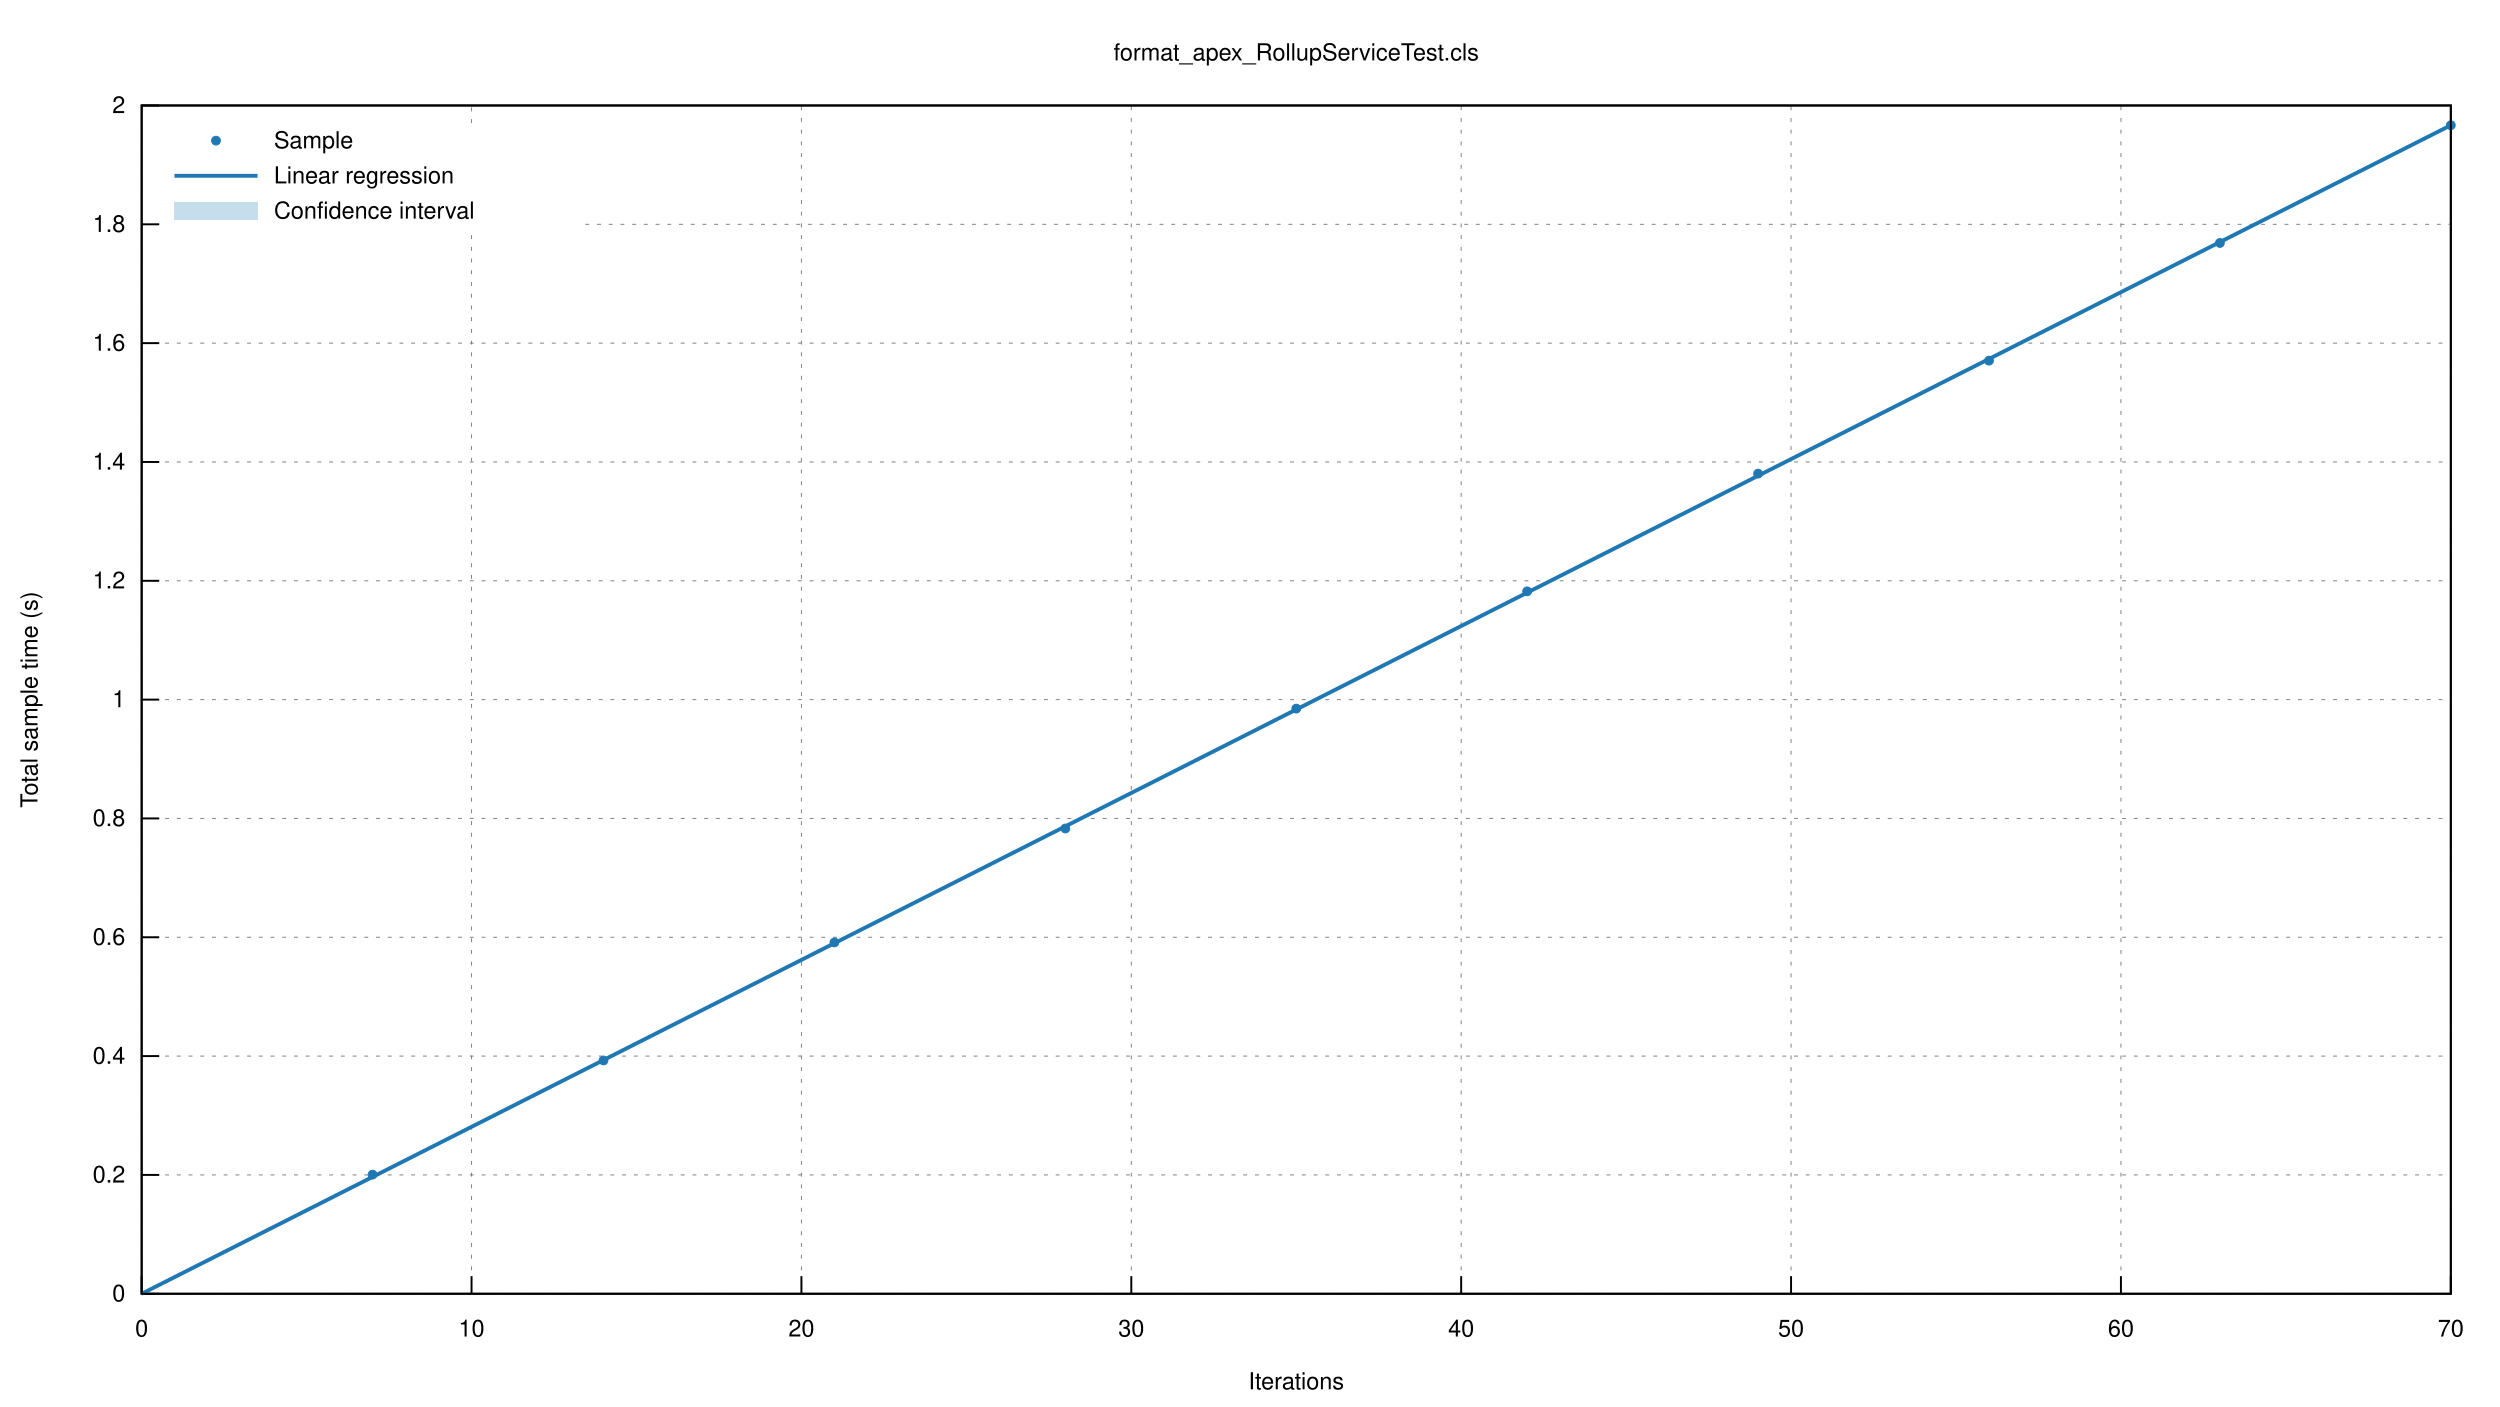
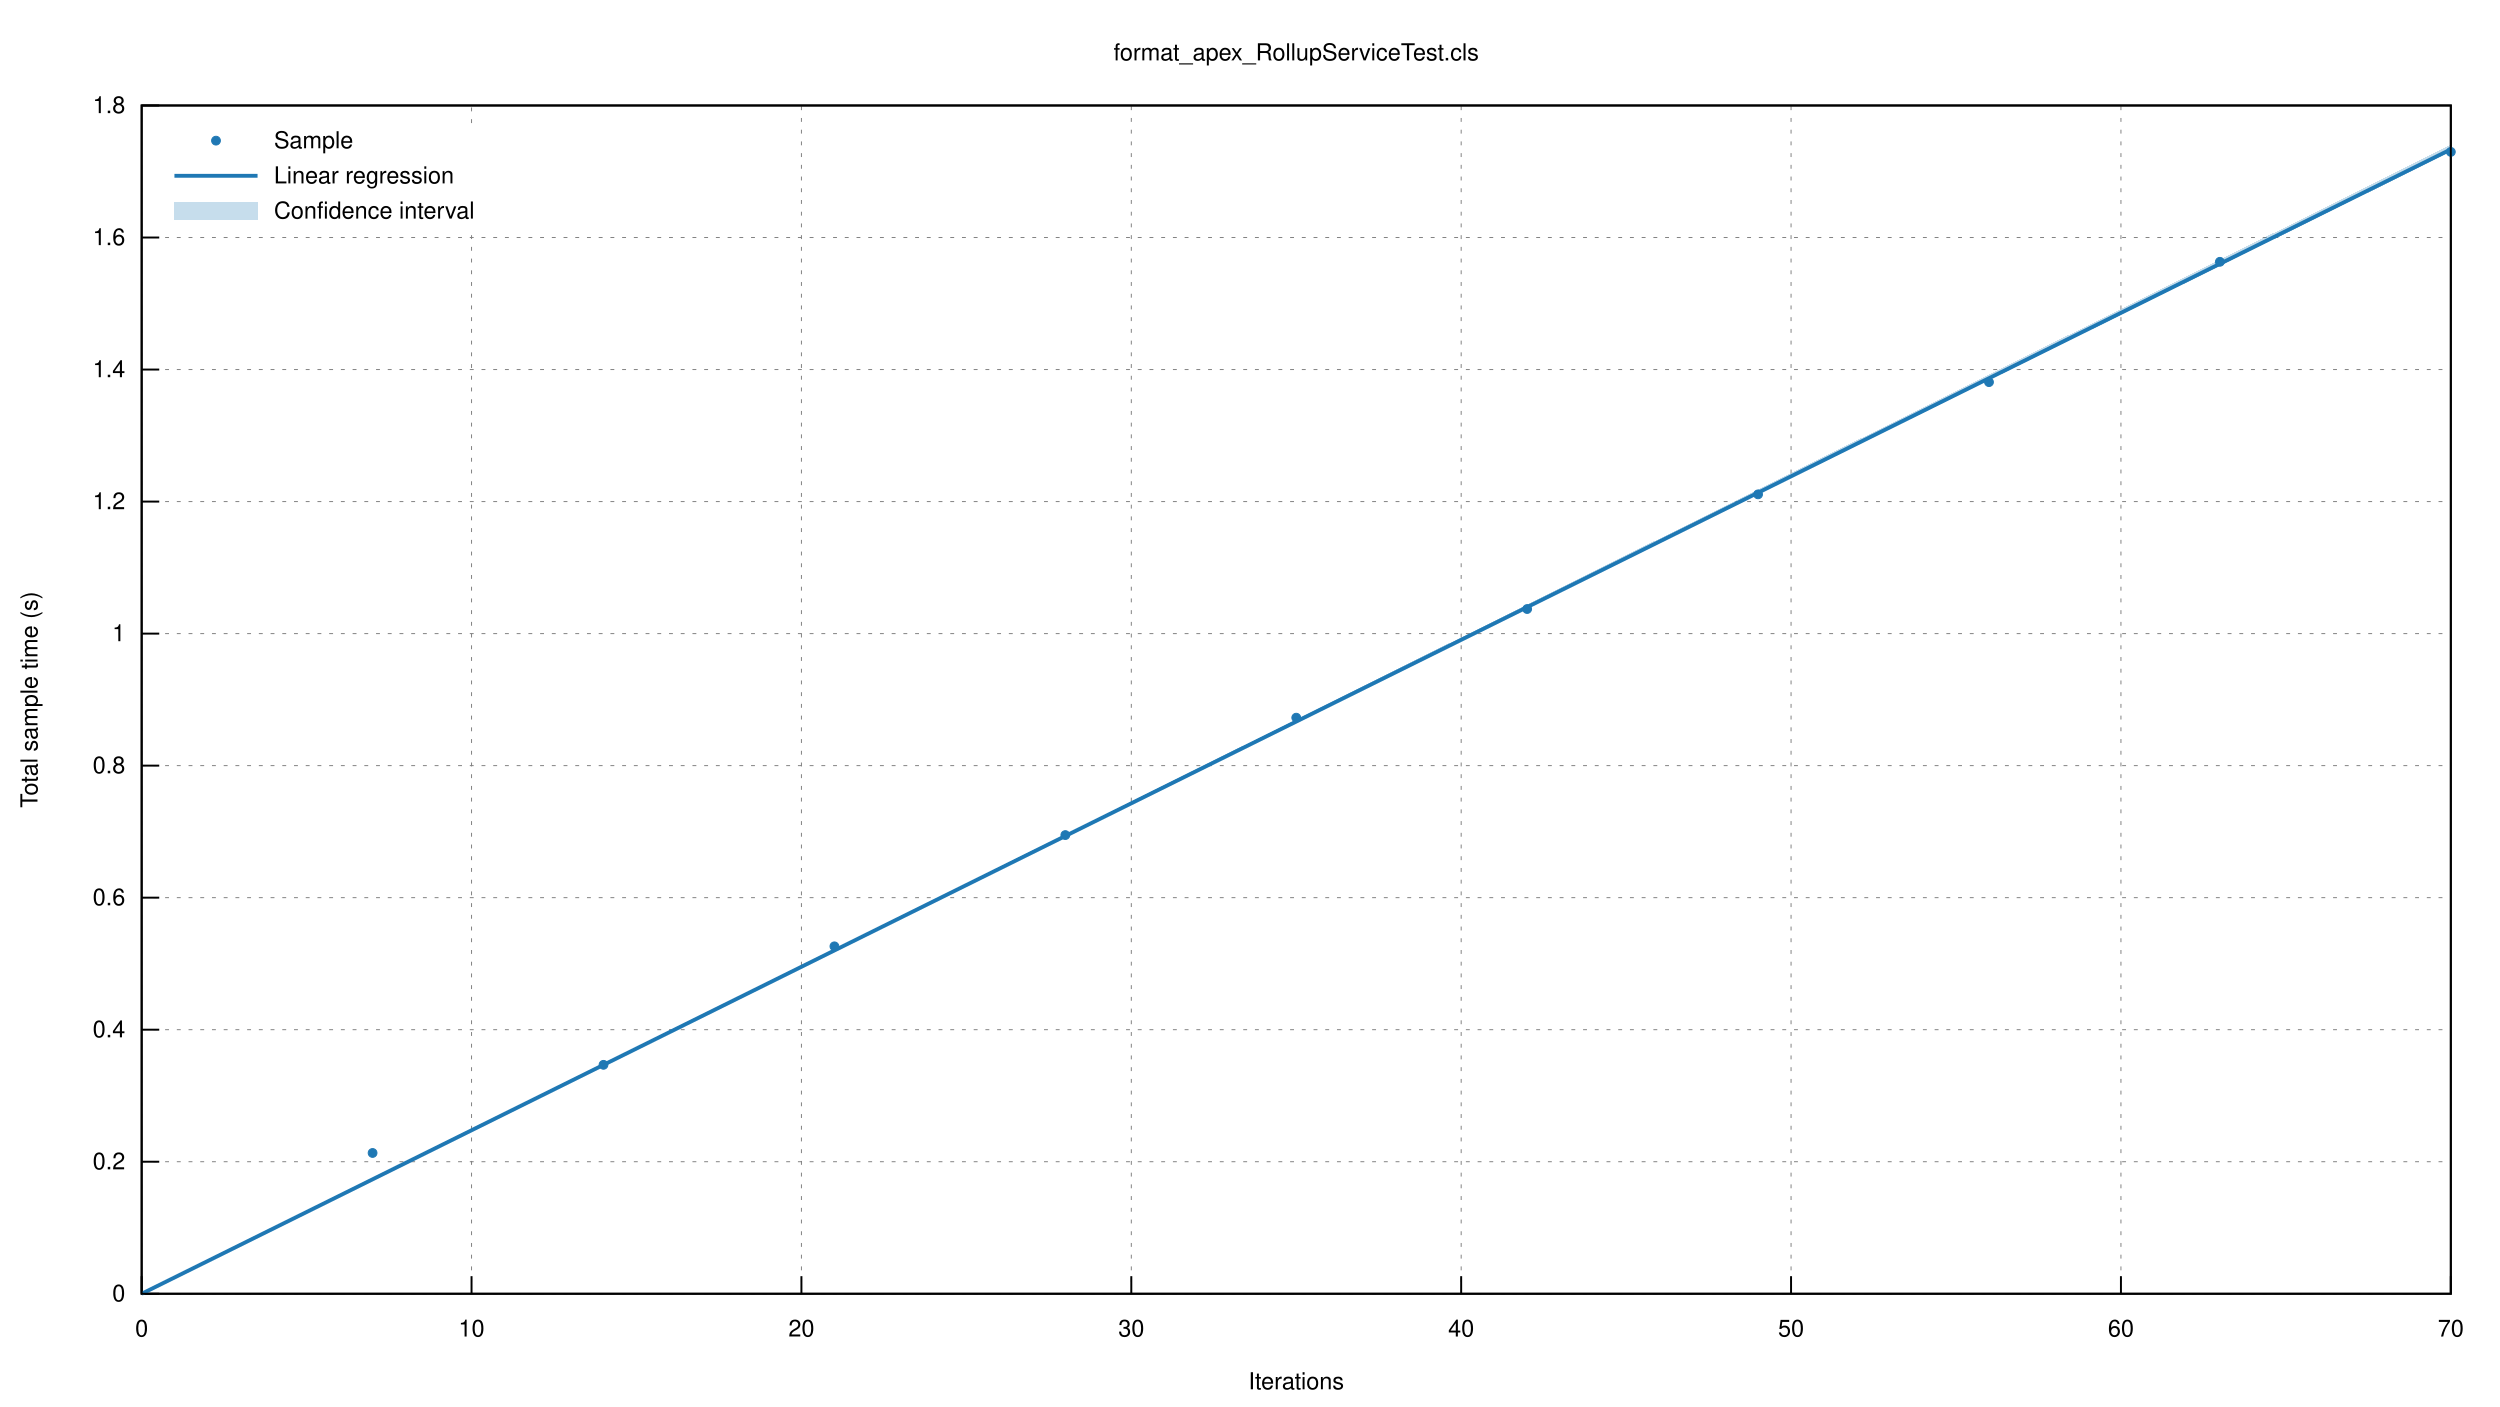
<svg xmlns="http://www.w3.org/2000/svg" xmlns:xlink="http://www.w3.org/1999/xlink" viewBox="0 0 1280 720">
  <g id="gnuplot_canvas">
    <rect x="0" y="0" width="1280" height="720" fill="none" />
    <defs>
      <circle id="gpDot" r="0.5" stroke-width="0.5" stroke="currentColor" />
      <path id="gpPt0" stroke-width="0.222" stroke="currentColor" d="M-1,0 h2 M0,-1 v2" />
      <path id="gpPt1" stroke-width="0.222" stroke="currentColor" d="M-1,-1 L1,1 M1,-1 L-1,1" />
      <path id="gpPt2" stroke-width="0.222" stroke="currentColor" d="M-1,0 L1,0 M0,-1 L0,1 M-1,-1 L1,1 M-1,1 L1,-1" />
      <rect id="gpPt3" stroke-width="0.222" stroke="currentColor" x="-1" y="-1" width="2" height="2" />
      <rect id="gpPt4" stroke-width="0.222" stroke="currentColor" fill="currentColor" x="-1" y="-1" width="2" height="2" />
      <circle id="gpPt5" stroke-width="0.222" stroke="currentColor" cx="0" cy="0" r="1" />
      <use xlink:href="#gpPt5" id="gpPt6" fill="currentColor" stroke="none" />
      <path id="gpPt7" stroke-width="0.222" stroke="currentColor" d="M0,-1.33 L-1.33,0.67 L1.33,0.67 z" />
      <use xlink:href="#gpPt7" id="gpPt8" fill="currentColor" stroke="none" />
      <use xlink:href="#gpPt7" id="gpPt9" stroke="currentColor" transform="rotate(180)" />
      <use xlink:href="#gpPt9" id="gpPt10" fill="currentColor" stroke="none" />
      <use xlink:href="#gpPt3" id="gpPt11" stroke="currentColor" transform="rotate(45)" />
      <use xlink:href="#gpPt11" id="gpPt12" fill="currentColor" stroke="none" />
      <path id="gpPt13" stroke-width="0.222" stroke="currentColor" d="M0,1.330 L1.265,0.411 L0.782,-1.067 L-0.782,-1.076 L-1.265,0.411 z" />
      <use xlink:href="#gpPt13" id="gpPt14" fill="currentColor" stroke="none" />
      <filter id="textbox" filterUnits="objectBoundingBox" x="0" y="0" height="1" width="1">
        <feFlood flood-color="white" flood-opacity="1" result="bgnd" />
        <feComposite in="SourceGraphic" in2="bgnd" operator="atop" />
      </filter>
      <filter id="greybox" filterUnits="objectBoundingBox" x="0" y="0" height="1" width="1">
        <feFlood flood-color="lightgrey" flood-opacity="1" result="grey" />
        <feComposite in="SourceGraphic" in2="grey" operator="atop" />
      </filter>
    </defs>
    <g fill="none" color="white" stroke="currentColor" stroke-width="1.00" stroke-linecap="butt" stroke-linejoin="miter">
</g>
    <g fill="none" color="black" stroke="currentColor" stroke-width="1.00" stroke-linecap="butt" stroke-linejoin="miter">
</g>
    <g fill="none" color="black" stroke="black" stroke-width="0.50" stroke-linecap="butt" stroke-linejoin="miter">
</g>
    <g fill="none" color="gray" stroke="currentColor" stroke-width="0.50" stroke-linecap="butt" stroke-linejoin="miter">
      <path stroke="gray" stroke-dasharray="2,4" class="gridline" d="M72.53,662.40 L1254.82,662.40  " />
    </g>
    <g fill="none" color="gray" stroke="gray" stroke-width="1.00" stroke-linecap="butt" stroke-linejoin="miter">
</g>
    <g fill="none" color="black" stroke="currentColor" stroke-width="1.00" stroke-linecap="butt" stroke-linejoin="miter">
      <path stroke="black" d="M72.53,662.40 L81.53,662.40  " />
      <g transform="translate(64.14,666.30)" stroke="none" fill="black" font-family="Helvetica" font-size="12.00" text-anchor="end">
        <text>
          <tspan font-family="Helvetica"> 0</tspan>
        </text>
      </g>
    </g>
    <g fill="none" color="black" stroke="currentColor" stroke-width="1.00" stroke-linecap="butt" stroke-linejoin="miter">
</g>
    <g fill="none" color="black" stroke="black" stroke-width="0.50" stroke-linecap="butt" stroke-linejoin="miter">
</g>
    <g fill="none" color="gray" stroke="currentColor" stroke-width="0.50" stroke-linecap="butt" stroke-linejoin="miter">
-       <path stroke="gray" stroke-dasharray="2,4" class="gridline" d="M72.53,601.56 L1254.82,601.56  " />
-     </g>
-     <g fill="none" color="gray" stroke="gray" stroke-width="1.00" stroke-linecap="butt" stroke-linejoin="miter">
- </g>
-     <g fill="none" color="black" stroke="currentColor" stroke-width="1.00" stroke-linecap="butt" stroke-linejoin="miter">
-       <path stroke="black" d="M72.53,601.56 L81.53,601.56  " />
-       <g transform="translate(64.14,605.46)" stroke="none" fill="black" font-family="Helvetica" font-size="12.00" text-anchor="end">
+       <path stroke="gray" stroke-dasharray="2,4" class="gridline" d="M72.53,594.80 L1254.82,594.80  " />
+     </g>
+     <g fill="none" color="gray" stroke="gray" stroke-width="1.00" stroke-linecap="butt" stroke-linejoin="miter">
+ </g>
+     <g fill="none" color="black" stroke="currentColor" stroke-width="1.00" stroke-linecap="butt" stroke-linejoin="miter">
+       <path stroke="black" d="M72.53,594.80 L81.53,594.80  " />
+       <g transform="translate(64.14,598.70)" stroke="none" fill="black" font-family="Helvetica" font-size="12.00" text-anchor="end">
        <text>
          <tspan font-family="Helvetica"> 0.2</tspan>
        </text>
      </g>
    </g>
    <g fill="none" color="black" stroke="currentColor" stroke-width="1.00" stroke-linecap="butt" stroke-linejoin="miter">
</g>
    <g fill="none" color="black" stroke="black" stroke-width="0.50" stroke-linecap="butt" stroke-linejoin="miter">
</g>
    <g fill="none" color="gray" stroke="currentColor" stroke-width="0.50" stroke-linecap="butt" stroke-linejoin="miter">
-       <path stroke="gray" stroke-dasharray="2,4" class="gridline" d="M72.53,540.72 L1254.82,540.72  " />
-     </g>
-     <g fill="none" color="gray" stroke="gray" stroke-width="1.00" stroke-linecap="butt" stroke-linejoin="miter">
- </g>
-     <g fill="none" color="black" stroke="currentColor" stroke-width="1.00" stroke-linecap="butt" stroke-linejoin="miter">
-       <path stroke="black" d="M72.53,540.72 L81.53,540.72  " />
-       <g transform="translate(64.14,544.62)" stroke="none" fill="black" font-family="Helvetica" font-size="12.00" text-anchor="end">
+       <path stroke="gray" stroke-dasharray="2,4" class="gridline" d="M72.53,527.20 L1254.82,527.20  " />
+     </g>
+     <g fill="none" color="gray" stroke="gray" stroke-width="1.00" stroke-linecap="butt" stroke-linejoin="miter">
+ </g>
+     <g fill="none" color="black" stroke="currentColor" stroke-width="1.00" stroke-linecap="butt" stroke-linejoin="miter">
+       <path stroke="black" d="M72.53,527.20 L81.53,527.20  " />
+       <g transform="translate(64.14,531.10)" stroke="none" fill="black" font-family="Helvetica" font-size="12.00" text-anchor="end">
        <text>
          <tspan font-family="Helvetica"> 0.4</tspan>
        </text>
      </g>
    </g>
    <g fill="none" color="black" stroke="currentColor" stroke-width="1.00" stroke-linecap="butt" stroke-linejoin="miter">
</g>
    <g fill="none" color="black" stroke="black" stroke-width="0.50" stroke-linecap="butt" stroke-linejoin="miter">
</g>
    <g fill="none" color="gray" stroke="currentColor" stroke-width="0.50" stroke-linecap="butt" stroke-linejoin="miter">
-       <path stroke="gray" stroke-dasharray="2,4" class="gridline" d="M72.53,479.88 L1254.82,479.88  " />
-     </g>
-     <g fill="none" color="gray" stroke="gray" stroke-width="1.00" stroke-linecap="butt" stroke-linejoin="miter">
- </g>
-     <g fill="none" color="black" stroke="currentColor" stroke-width="1.00" stroke-linecap="butt" stroke-linejoin="miter">
-       <path stroke="black" d="M72.53,479.88 L81.53,479.88  " />
-       <g transform="translate(64.14,483.78)" stroke="none" fill="black" font-family="Helvetica" font-size="12.00" text-anchor="end">
+       <path stroke="gray" stroke-dasharray="2,4" class="gridline" d="M72.53,459.60 L1254.82,459.60  " />
+     </g>
+     <g fill="none" color="gray" stroke="gray" stroke-width="1.00" stroke-linecap="butt" stroke-linejoin="miter">
+ </g>
+     <g fill="none" color="black" stroke="currentColor" stroke-width="1.00" stroke-linecap="butt" stroke-linejoin="miter">
+       <path stroke="black" d="M72.53,459.60 L81.53,459.60  " />
+       <g transform="translate(64.14,463.50)" stroke="none" fill="black" font-family="Helvetica" font-size="12.00" text-anchor="end">
        <text>
          <tspan font-family="Helvetica"> 0.6</tspan>
        </text>
      </g>
    </g>
    <g fill="none" color="black" stroke="currentColor" stroke-width="1.00" stroke-linecap="butt" stroke-linejoin="miter">
</g>
    <g fill="none" color="black" stroke="black" stroke-width="0.50" stroke-linecap="butt" stroke-linejoin="miter">
</g>
    <g fill="none" color="gray" stroke="currentColor" stroke-width="0.50" stroke-linecap="butt" stroke-linejoin="miter">
-       <path stroke="gray" stroke-dasharray="2,4" class="gridline" d="M72.53,419.04 L1254.82,419.04  " />
-     </g>
-     <g fill="none" color="gray" stroke="gray" stroke-width="1.00" stroke-linecap="butt" stroke-linejoin="miter">
- </g>
-     <g fill="none" color="black" stroke="currentColor" stroke-width="1.00" stroke-linecap="butt" stroke-linejoin="miter">
-       <path stroke="black" d="M72.53,419.04 L81.53,419.04  " />
-       <g transform="translate(64.14,422.94)" stroke="none" fill="black" font-family="Helvetica" font-size="12.00" text-anchor="end">
+       <path stroke="gray" stroke-dasharray="2,4" class="gridline" d="M72.53,392.00 L1254.82,392.00  " />
+     </g>
+     <g fill="none" color="gray" stroke="gray" stroke-width="1.00" stroke-linecap="butt" stroke-linejoin="miter">
+ </g>
+     <g fill="none" color="black" stroke="currentColor" stroke-width="1.00" stroke-linecap="butt" stroke-linejoin="miter">
+       <path stroke="black" d="M72.53,392.00 L81.53,392.00  " />
+       <g transform="translate(64.14,395.90)" stroke="none" fill="black" font-family="Helvetica" font-size="12.00" text-anchor="end">
        <text>
          <tspan font-family="Helvetica"> 0.8</tspan>
        </text>
      </g>
    </g>
    <g fill="none" color="black" stroke="currentColor" stroke-width="1.00" stroke-linecap="butt" stroke-linejoin="miter">
</g>
    <g fill="none" color="black" stroke="black" stroke-width="0.50" stroke-linecap="butt" stroke-linejoin="miter">
</g>
    <g fill="none" color="gray" stroke="currentColor" stroke-width="0.50" stroke-linecap="butt" stroke-linejoin="miter">
-       <path stroke="gray" stroke-dasharray="2,4" class="gridline" d="M72.53,358.20 L1254.82,358.20  " />
-     </g>
-     <g fill="none" color="gray" stroke="gray" stroke-width="1.00" stroke-linecap="butt" stroke-linejoin="miter">
- </g>
-     <g fill="none" color="black" stroke="currentColor" stroke-width="1.00" stroke-linecap="butt" stroke-linejoin="miter">
-       <path stroke="black" d="M72.53,358.20 L81.53,358.20  " />
-       <g transform="translate(64.14,362.10)" stroke="none" fill="black" font-family="Helvetica" font-size="12.00" text-anchor="end">
+       <path stroke="gray" stroke-dasharray="2,4" class="gridline" d="M72.53,324.41 L1254.82,324.41  " />
+     </g>
+     <g fill="none" color="gray" stroke="gray" stroke-width="1.00" stroke-linecap="butt" stroke-linejoin="miter">
+ </g>
+     <g fill="none" color="black" stroke="currentColor" stroke-width="1.00" stroke-linecap="butt" stroke-linejoin="miter">
+       <path stroke="black" d="M72.53,324.41 L81.53,324.41  " />
+       <g transform="translate(64.14,328.31)" stroke="none" fill="black" font-family="Helvetica" font-size="12.00" text-anchor="end">
        <text>
          <tspan font-family="Helvetica"> 1</tspan>
        </text>
      </g>
    </g>
    <g fill="none" color="black" stroke="currentColor" stroke-width="1.00" stroke-linecap="butt" stroke-linejoin="miter">
</g>
    <g fill="none" color="black" stroke="black" stroke-width="0.50" stroke-linecap="butt" stroke-linejoin="miter">
</g>
    <g fill="none" color="gray" stroke="currentColor" stroke-width="0.50" stroke-linecap="butt" stroke-linejoin="miter">
-       <path stroke="gray" stroke-dasharray="2,4" class="gridline" d="M72.53,297.37 L1254.82,297.37  " />
-     </g>
-     <g fill="none" color="gray" stroke="gray" stroke-width="1.00" stroke-linecap="butt" stroke-linejoin="miter">
- </g>
-     <g fill="none" color="black" stroke="currentColor" stroke-width="1.00" stroke-linecap="butt" stroke-linejoin="miter">
-       <path stroke="black" d="M72.53,297.37 L81.53,297.37  " />
-       <g transform="translate(64.14,301.27)" stroke="none" fill="black" font-family="Helvetica" font-size="12.00" text-anchor="end">
+       <path stroke="gray" stroke-dasharray="2,4" class="gridline" d="M72.53,256.81 L1254.82,256.81  " />
+     </g>
+     <g fill="none" color="gray" stroke="gray" stroke-width="1.00" stroke-linecap="butt" stroke-linejoin="miter">
+ </g>
+     <g fill="none" color="black" stroke="currentColor" stroke-width="1.00" stroke-linecap="butt" stroke-linejoin="miter">
+       <path stroke="black" d="M72.53,256.81 L81.53,256.81  " />
+       <g transform="translate(64.14,260.71)" stroke="none" fill="black" font-family="Helvetica" font-size="12.00" text-anchor="end">
        <text>
          <tspan font-family="Helvetica"> 1.2</tspan>
        </text>
      </g>
    </g>
    <g fill="none" color="black" stroke="currentColor" stroke-width="1.00" stroke-linecap="butt" stroke-linejoin="miter">
</g>
    <g fill="none" color="black" stroke="black" stroke-width="0.50" stroke-linecap="butt" stroke-linejoin="miter">
</g>
    <g fill="none" color="gray" stroke="currentColor" stroke-width="0.50" stroke-linecap="butt" stroke-linejoin="miter">
-       <path stroke="gray" stroke-dasharray="2,4" class="gridline" d="M72.53,236.53 L1254.82,236.53  " />
-     </g>
-     <g fill="none" color="gray" stroke="gray" stroke-width="1.00" stroke-linecap="butt" stroke-linejoin="miter">
- </g>
-     <g fill="none" color="black" stroke="currentColor" stroke-width="1.00" stroke-linecap="butt" stroke-linejoin="miter">
-       <path stroke="black" d="M72.53,236.53 L81.53,236.53  " />
-       <g transform="translate(64.14,240.43)" stroke="none" fill="black" font-family="Helvetica" font-size="12.00" text-anchor="end">
+       <path stroke="gray" stroke-dasharray="2,4" class="gridline" d="M72.53,189.21 L1254.82,189.21  " />
+     </g>
+     <g fill="none" color="gray" stroke="gray" stroke-width="1.00" stroke-linecap="butt" stroke-linejoin="miter">
+ </g>
+     <g fill="none" color="black" stroke="currentColor" stroke-width="1.00" stroke-linecap="butt" stroke-linejoin="miter">
+       <path stroke="black" d="M72.53,189.21 L81.53,189.21  " />
+       <g transform="translate(64.14,193.11)" stroke="none" fill="black" font-family="Helvetica" font-size="12.00" text-anchor="end">
        <text>
          <tspan font-family="Helvetica"> 1.4</tspan>
        </text>
      </g>
    </g>
    <g fill="none" color="black" stroke="currentColor" stroke-width="1.00" stroke-linecap="butt" stroke-linejoin="miter">
</g>
    <g fill="none" color="black" stroke="black" stroke-width="0.50" stroke-linecap="butt" stroke-linejoin="miter">
</g>
    <g fill="none" color="gray" stroke="currentColor" stroke-width="0.50" stroke-linecap="butt" stroke-linejoin="miter">
-       <path stroke="gray" stroke-dasharray="2,4" class="gridline" d="M72.53,175.69 L1254.82,175.69  " />
-     </g>
-     <g fill="none" color="gray" stroke="gray" stroke-width="1.00" stroke-linecap="butt" stroke-linejoin="miter">
- </g>
-     <g fill="none" color="black" stroke="currentColor" stroke-width="1.00" stroke-linecap="butt" stroke-linejoin="miter">
-       <path stroke="black" d="M72.53,175.69 L81.53,175.69  " />
-       <g transform="translate(64.14,179.59)" stroke="none" fill="black" font-family="Helvetica" font-size="12.00" text-anchor="end">
+       <path stroke="gray" stroke-dasharray="2,4" class="gridline" d="M72.53,121.61 L1254.82,121.61  " />
+     </g>
+     <g fill="none" color="gray" stroke="gray" stroke-width="1.00" stroke-linecap="butt" stroke-linejoin="miter">
+ </g>
+     <g fill="none" color="black" stroke="currentColor" stroke-width="1.00" stroke-linecap="butt" stroke-linejoin="miter">
+       <path stroke="black" d="M72.53,121.61 L81.53,121.61  " />
+       <g transform="translate(64.14,125.51)" stroke="none" fill="black" font-family="Helvetica" font-size="12.00" text-anchor="end">
        <text>
          <tspan font-family="Helvetica"> 1.6</tspan>
-         </text>
-       </g>
-     </g>
-     <g fill="none" color="black" stroke="currentColor" stroke-width="1.00" stroke-linecap="butt" stroke-linejoin="miter">
- </g>
-     <g fill="none" color="black" stroke="black" stroke-width="0.50" stroke-linecap="butt" stroke-linejoin="miter">
- </g>
-     <g fill="none" color="gray" stroke="currentColor" stroke-width="0.50" stroke-linecap="butt" stroke-linejoin="miter">
-       <path stroke="gray" stroke-dasharray="2,4" class="gridline" d="M72.53,114.85 L80.92,114.85 M299.67,114.85 L1254.82,114.85  " />
-     </g>
-     <g fill="none" color="gray" stroke="gray" stroke-width="1.00" stroke-linecap="butt" stroke-linejoin="miter">
- </g>
-     <g fill="none" color="black" stroke="currentColor" stroke-width="1.00" stroke-linecap="butt" stroke-linejoin="miter">
-       <path stroke="black" d="M72.53,114.85 L81.53,114.85  " />
-       <g transform="translate(64.14,118.75)" stroke="none" fill="black" font-family="Helvetica" font-size="12.00" text-anchor="end">
-         <text>
-           <tspan font-family="Helvetica"> 1.8</tspan>
        </text>
      </g>
    </g>
    <g fill="none" color="black" stroke="currentColor" stroke-width="1.00" stroke-linecap="butt" stroke-linejoin="miter">
</g>
    <g fill="none" color="black" stroke="black" stroke-width="0.50" stroke-linecap="butt" stroke-linejoin="miter">
</g>
    <g fill="none" color="gray" stroke="currentColor" stroke-width="0.50" stroke-linecap="butt" stroke-linejoin="miter">
      <path stroke="gray" stroke-dasharray="2,4" class="gridline" d="M72.53,54.01 L1254.82,54.01  " />
    </g>
    <g fill="none" color="gray" stroke="gray" stroke-width="1.00" stroke-linecap="butt" stroke-linejoin="miter">
</g>
    <g fill="none" color="black" stroke="currentColor" stroke-width="1.00" stroke-linecap="butt" stroke-linejoin="miter">
      <path stroke="black" d="M72.53,54.01 L81.53,54.01  " />
      <g transform="translate(64.14,57.91)" stroke="none" fill="black" font-family="Helvetica" font-size="12.00" text-anchor="end">
        <text>
-           <tspan font-family="Helvetica"> 2</tspan>
+           <tspan font-family="Helvetica"> 1.8</tspan>
        </text>
      </g>
    </g>
    <g fill="none" color="black" stroke="currentColor" stroke-width="1.00" stroke-linecap="butt" stroke-linejoin="miter">
</g>
    <g fill="none" color="black" stroke="black" stroke-width="0.50" stroke-linecap="butt" stroke-linejoin="miter">
</g>
    <g fill="none" color="gray" stroke="currentColor" stroke-width="0.50" stroke-linecap="butt" stroke-linejoin="miter">
      <path stroke="gray" stroke-dasharray="2,4" class="gridline" d="M72.53,662.40 L72.53,54.01  " />
    </g>
    <g fill="none" color="gray" stroke="gray" stroke-width="1.00" stroke-linecap="butt" stroke-linejoin="miter">
</g>
    <g fill="none" color="black" stroke="currentColor" stroke-width="1.00" stroke-linecap="butt" stroke-linejoin="miter">
      <path stroke="black" d="M72.53,662.40 L72.53,653.40  " />
      <g transform="translate(72.53,684.30)" stroke="none" fill="black" font-family="Helvetica" font-size="12.00" text-anchor="middle">
        <text>
          <tspan font-family="Helvetica"> 0</tspan>
        </text>
      </g>
    </g>
    <g fill="none" color="black" stroke="currentColor" stroke-width="1.00" stroke-linecap="butt" stroke-linejoin="miter">
</g>
    <g fill="none" color="black" stroke="black" stroke-width="0.50" stroke-linecap="butt" stroke-linejoin="miter">
</g>
    <g fill="none" color="gray" stroke="currentColor" stroke-width="0.50" stroke-linecap="butt" stroke-linejoin="miter">
      <path stroke="gray" stroke-dasharray="2,4" class="gridline" d="M241.43,662.40 L241.43,117.01 M241.43,63.01 L241.43,54.01  " />
    </g>
    <g fill="none" color="gray" stroke="gray" stroke-width="1.00" stroke-linecap="butt" stroke-linejoin="miter">
</g>
    <g fill="none" color="black" stroke="currentColor" stroke-width="1.00" stroke-linecap="butt" stroke-linejoin="miter">
      <path stroke="black" d="M241.43,662.40 L241.43,653.40  " />
      <g transform="translate(241.43,684.30)" stroke="none" fill="black" font-family="Helvetica" font-size="12.00" text-anchor="middle">
        <text>
          <tspan font-family="Helvetica"> 10</tspan>
        </text>
      </g>
    </g>
    <g fill="none" color="black" stroke="currentColor" stroke-width="1.00" stroke-linecap="butt" stroke-linejoin="miter">
</g>
    <g fill="none" color="black" stroke="black" stroke-width="0.50" stroke-linecap="butt" stroke-linejoin="miter">
</g>
    <g fill="none" color="gray" stroke="currentColor" stroke-width="0.50" stroke-linecap="butt" stroke-linejoin="miter">
      <path stroke="gray" stroke-dasharray="2,4" class="gridline" d="M410.33,662.40 L410.33,54.01  " />
    </g>
    <g fill="none" color="gray" stroke="gray" stroke-width="1.00" stroke-linecap="butt" stroke-linejoin="miter">
</g>
    <g fill="none" color="black" stroke="currentColor" stroke-width="1.00" stroke-linecap="butt" stroke-linejoin="miter">
      <path stroke="black" d="M410.33,662.40 L410.33,653.40  " />
      <g transform="translate(410.33,684.30)" stroke="none" fill="black" font-family="Helvetica" font-size="12.00" text-anchor="middle">
        <text>
          <tspan font-family="Helvetica"> 20</tspan>
        </text>
      </g>
    </g>
    <g fill="none" color="black" stroke="currentColor" stroke-width="1.00" stroke-linecap="butt" stroke-linejoin="miter">
</g>
    <g fill="none" color="black" stroke="black" stroke-width="0.50" stroke-linecap="butt" stroke-linejoin="miter">
</g>
    <g fill="none" color="gray" stroke="currentColor" stroke-width="0.50" stroke-linecap="butt" stroke-linejoin="miter">
      <path stroke="gray" stroke-dasharray="2,4" class="gridline" d="M579.23,662.40 L579.23,54.01  " />
    </g>
    <g fill="none" color="gray" stroke="gray" stroke-width="1.00" stroke-linecap="butt" stroke-linejoin="miter">
</g>
    <g fill="none" color="black" stroke="currentColor" stroke-width="1.00" stroke-linecap="butt" stroke-linejoin="miter">
      <path stroke="black" d="M579.23,662.40 L579.23,653.40  " />
      <g transform="translate(579.23,684.30)" stroke="none" fill="black" font-family="Helvetica" font-size="12.00" text-anchor="middle">
        <text>
          <tspan font-family="Helvetica"> 30</tspan>
        </text>
      </g>
    </g>
    <g fill="none" color="black" stroke="currentColor" stroke-width="1.00" stroke-linecap="butt" stroke-linejoin="miter">
</g>
    <g fill="none" color="black" stroke="black" stroke-width="0.50" stroke-linecap="butt" stroke-linejoin="miter">
</g>
    <g fill="none" color="gray" stroke="currentColor" stroke-width="0.50" stroke-linecap="butt" stroke-linejoin="miter">
      <path stroke="gray" stroke-dasharray="2,4" class="gridline" d="M748.12,662.40 L748.12,54.01  " />
    </g>
    <g fill="none" color="gray" stroke="gray" stroke-width="1.00" stroke-linecap="butt" stroke-linejoin="miter">
</g>
    <g fill="none" color="black" stroke="currentColor" stroke-width="1.00" stroke-linecap="butt" stroke-linejoin="miter">
      <path stroke="black" d="M748.12,662.40 L748.12,653.40  " />
      <g transform="translate(748.12,684.30)" stroke="none" fill="black" font-family="Helvetica" font-size="12.00" text-anchor="middle">
        <text>
          <tspan font-family="Helvetica"> 40</tspan>
        </text>
      </g>
    </g>
    <g fill="none" color="black" stroke="currentColor" stroke-width="1.00" stroke-linecap="butt" stroke-linejoin="miter">
</g>
    <g fill="none" color="black" stroke="black" stroke-width="0.50" stroke-linecap="butt" stroke-linejoin="miter">
</g>
    <g fill="none" color="gray" stroke="currentColor" stroke-width="0.50" stroke-linecap="butt" stroke-linejoin="miter">
      <path stroke="gray" stroke-dasharray="2,4" class="gridline" d="M917.02,662.40 L917.02,54.01  " />
    </g>
    <g fill="none" color="gray" stroke="gray" stroke-width="1.00" stroke-linecap="butt" stroke-linejoin="miter">
</g>
    <g fill="none" color="black" stroke="currentColor" stroke-width="1.00" stroke-linecap="butt" stroke-linejoin="miter">
      <path stroke="black" d="M917.02,662.40 L917.02,653.40  " />
      <g transform="translate(917.02,684.30)" stroke="none" fill="black" font-family="Helvetica" font-size="12.00" text-anchor="middle">
        <text>
          <tspan font-family="Helvetica"> 50</tspan>
        </text>
      </g>
    </g>
    <g fill="none" color="black" stroke="currentColor" stroke-width="1.00" stroke-linecap="butt" stroke-linejoin="miter">
</g>
    <g fill="none" color="black" stroke="black" stroke-width="0.50" stroke-linecap="butt" stroke-linejoin="miter">
</g>
    <g fill="none" color="gray" stroke="currentColor" stroke-width="0.50" stroke-linecap="butt" stroke-linejoin="miter">
      <path stroke="gray" stroke-dasharray="2,4" class="gridline" d="M1085.92,662.40 L1085.92,54.01  " />
    </g>
    <g fill="none" color="gray" stroke="gray" stroke-width="1.00" stroke-linecap="butt" stroke-linejoin="miter">
</g>
    <g fill="none" color="black" stroke="currentColor" stroke-width="1.00" stroke-linecap="butt" stroke-linejoin="miter">
      <path stroke="black" d="M1085.92,662.40 L1085.92,653.40  " />
      <g transform="translate(1085.92,684.30)" stroke="none" fill="black" font-family="Helvetica" font-size="12.00" text-anchor="middle">
        <text>
          <tspan font-family="Helvetica"> 60</tspan>
        </text>
      </g>
    </g>
    <g fill="none" color="black" stroke="currentColor" stroke-width="1.00" stroke-linecap="butt" stroke-linejoin="miter">
</g>
    <g fill="none" color="black" stroke="black" stroke-width="0.50" stroke-linecap="butt" stroke-linejoin="miter">
</g>
    <g fill="none" color="gray" stroke="currentColor" stroke-width="0.50" stroke-linecap="butt" stroke-linejoin="miter">
      <path stroke="gray" stroke-dasharray="2,4" class="gridline" d="M1254.82,662.40 L1254.82,54.01  " />
    </g>
    <g fill="none" color="gray" stroke="gray" stroke-width="1.00" stroke-linecap="butt" stroke-linejoin="miter">
</g>
    <g fill="none" color="black" stroke="currentColor" stroke-width="1.00" stroke-linecap="butt" stroke-linejoin="miter">
      <path stroke="black" d="M1254.82,662.40 L1254.82,653.40  " />
      <g transform="translate(1254.82,684.30)" stroke="none" fill="black" font-family="Helvetica" font-size="12.00" text-anchor="middle">
        <text>
          <tspan font-family="Helvetica"> 70</tspan>
        </text>
      </g>
    </g>
    <g fill="none" color="black" stroke="currentColor" stroke-width="1.00" stroke-linecap="butt" stroke-linejoin="miter">
</g>
    <g fill="none" color="black" stroke="currentColor" stroke-width="1.00" stroke-linecap="butt" stroke-linejoin="miter">
      <path stroke="black" d="M72.53,54.01 L72.53,662.40 L1254.82,662.40 L1254.82,54.01 L72.53,54.01 Z  " />
    </g>
    <g fill="none" color="black" stroke="currentColor" stroke-width="1.00" stroke-linecap="butt" stroke-linejoin="miter">
      <g transform="translate(19.18,358.21) rotate(270)" stroke="none" fill="black" font-family="Helvetica" font-size="12.00" text-anchor="middle">
        <text>
          <tspan font-family="Helvetica">Total sample time (s)</tspan>
        </text>
      </g>
    </g>
    <g fill="none" color="black" stroke="currentColor" stroke-width="1.00" stroke-linecap="butt" stroke-linejoin="miter">
      <g transform="translate(663.67,711.30)" stroke="none" fill="black" font-family="Helvetica" font-size="12.00" text-anchor="middle">
        <text>
          <tspan font-family="Helvetica">Iterations</tspan>
        </text>
      </g>
    </g>
    <g fill="none" color="black" stroke="currentColor" stroke-width="1.00" stroke-linecap="butt" stroke-linejoin="miter">
</g>
    <g id="gnuplot_plot_1">
      <g fill="none" color="black" stroke="currentColor" stroke-width="1.00" stroke-linecap="butt" stroke-linejoin="miter">
        <g transform="translate(140.26,75.91)" stroke="none" fill="black" font-family="Helvetica" font-size="12.00" text-anchor="start">
          <text>
            <tspan font-family="Helvetica">Sample</tspan>
          </text>
        </g>
      </g>
      <g fill="none" color="black" stroke="currentColor" stroke-width="1.00" stroke-linecap="butt" stroke-linejoin="miter">
-         <use xlink:href="#gpPt6" transform="translate(190.76,601.41) scale(2.25)" color="rgb( 31, 120, 180)" />
-         <use xlink:href="#gpPt6" transform="translate(308.99,542.96) scale(2.25)" color="rgb( 31, 120, 180)" />
-         <use xlink:href="#gpPt6" transform="translate(427.22,482.53) scale(2.25)" color="rgb( 31, 120, 180)" />
-         <use xlink:href="#gpPt6" transform="translate(545.45,424.19) scale(2.25)" color="rgb( 31, 120, 180)" />
-         <use xlink:href="#gpPt6" transform="translate(663.68,362.81) scale(2.25)" color="rgb( 31, 120, 180)" />
-         <use xlink:href="#gpPt6" transform="translate(781.90,302.77) scale(2.25)" color="rgb( 31, 120, 180)" />
-         <use xlink:href="#gpPt6" transform="translate(900.13,242.49) scale(2.25)" color="rgb( 31, 120, 180)" />
-         <use xlink:href="#gpPt6" transform="translate(1018.36,184.67) scale(2.25)" color="rgb( 31, 120, 180)" />
-         <use xlink:href="#gpPt6" transform="translate(1136.59,124.40) scale(2.25)" color="rgb( 31, 120, 180)" />
-         <use xlink:href="#gpPt6" transform="translate(1254.82,64.12) scale(2.25)" color="rgb( 31, 120, 180)" />
+         <use xlink:href="#gpPt6" transform="translate(190.76,590.32) scale(2.25)" color="rgb( 31, 120, 180)" />
+         <use xlink:href="#gpPt6" transform="translate(308.99,545.19) scale(2.25)" color="rgb( 31, 120, 180)" />
+         <use xlink:href="#gpPt6" transform="translate(427.22,484.52) scale(2.25)" color="rgb( 31, 120, 180)" />
+         <use xlink:href="#gpPt6" transform="translate(545.45,427.56) scale(2.25)" color="rgb( 31, 120, 180)" />
+         <use xlink:href="#gpPt6" transform="translate(663.68,367.45) scale(2.25)" color="rgb( 31, 120, 180)" />
+         <use xlink:href="#gpPt6" transform="translate(781.90,311.82) scale(2.25)" color="rgb( 31, 120, 180)" />
+         <use xlink:href="#gpPt6" transform="translate(900.13,253.11) scale(2.25)" color="rgb( 31, 120, 180)" />
+         <use xlink:href="#gpPt6" transform="translate(1018.36,195.65) scale(2.25)" color="rgb( 31, 120, 180)" />
+         <use xlink:href="#gpPt6" transform="translate(1136.59,134.04) scale(2.25)" color="rgb( 31, 120, 180)" />
+         <use xlink:href="#gpPt6" transform="translate(1254.82,77.77) scale(2.25)" color="rgb( 31, 120, 180)" />
        <use xlink:href="#gpPt6" transform="translate(110.59,72.01) scale(2.25)" color="rgb( 31, 120, 180)" />
      </g>
    </g>
    <g id="gnuplot_plot_2">
      <g fill="none" color="white" stroke="rgb( 31, 120, 180)" stroke-width="2.00" stroke-linecap="butt" stroke-linejoin="miter">
</g>
      <g fill="none" color="black" stroke="currentColor" stroke-width="2.00" stroke-linecap="butt" stroke-linejoin="miter">
        <g transform="translate(140.26,93.91)" stroke="none" fill="black" font-family="Helvetica" font-size="12.00" text-anchor="start">
          <text>
            <tspan font-family="Helvetica">Linear regression</tspan>
          </text>
        </g>
      </g>
      <g fill="none" color="black" stroke="currentColor" stroke-width="2.00" stroke-linecap="butt" stroke-linejoin="miter">
-         <path stroke="rgb( 31, 120, 180)" d="M89.31,90.01 L131.87,90.01 M72.53,662.40 L1254.82,64.11  " />
+         <path stroke="rgb( 31, 120, 180)" d="M89.31,90.01 L131.87,90.01 M72.53,662.40 L1254.82,76.47  " />
      </g>
    </g>
    <g id="gnuplot_plot_3">
      <g fill="none" color="white" stroke="rgb( 31, 120, 180)" stroke-width="1.00" stroke-linecap="butt" stroke-linejoin="miter">
</g>
      <g fill="none" color="black" stroke="currentColor" stroke-width="1.00" stroke-linecap="butt" stroke-linejoin="miter">
        <g transform="translate(140.26,111.91)" stroke="none" fill="black" font-family="Helvetica" font-size="12.00" text-anchor="start">
          <text>
            <tspan font-family="Helvetica">Confidence interval</tspan>
          </text>
        </g>
      </g>
      <g fill="none" color="black" stroke="currentColor" stroke-width="1.00" stroke-linecap="butt" stroke-linejoin="miter">
        <g stroke="none" shape-rendering="crispEdges">
          <polygon fill="rgb( 31, 120, 180)" fill-opacity="0.25" points="89.31,112.51 131.87,112.51 131.87,103.51 89.31,103.51 " />
          <polygon fill="rgb( 31, 120, 180)" fill-opacity="0.25" points="72.53,662.40 72.53,662.40 72.53,662.40 " />
-           <polygon fill="rgb( 31, 120, 180)" fill-opacity="0.25" points="72.53,662.40 1254.82,64.78 1254.82,63.29 " />
+           <polygon fill="rgb( 31, 120, 180)" fill-opacity="0.25" points="72.53,662.40 1254.82,77.72 1254.82,74.12 " />
        </g>
      </g>
    </g>
    <g fill="none" color="white" stroke="rgb( 31, 120, 180)" stroke-width="2.00" stroke-linecap="butt" stroke-linejoin="miter">
</g>
    <g fill="none" color="black" stroke="currentColor" stroke-width="2.00" stroke-linecap="butt" stroke-linejoin="miter">
</g>
    <g fill="none" color="black" stroke="black" stroke-width="1.00" stroke-linecap="butt" stroke-linejoin="miter">
</g>
    <g fill="none" color="black" stroke="currentColor" stroke-width="1.00" stroke-linecap="butt" stroke-linejoin="miter">
      <path stroke="black" d="M72.53,54.01 L72.53,662.40 L1254.82,662.40 L1254.82,54.01 L72.53,54.01 Z  " />
    </g>
    <g fill="none" color="black" stroke="currentColor" stroke-width="1.00" stroke-linecap="butt" stroke-linejoin="miter">
      <g transform="translate(663.67,30.91)" stroke="none" fill="black" font-family="Helvetica" font-size="12.00" text-anchor="middle">
        <text>
          <tspan font-family="Helvetica">format_apex_RollupServiceTest.cls</tspan>
        </text>
      </g>
    </g>
    <g fill="none" color="black" stroke="currentColor" stroke-width="1.00" stroke-linecap="butt" stroke-linejoin="miter">
</g>
  </g>
</svg>
